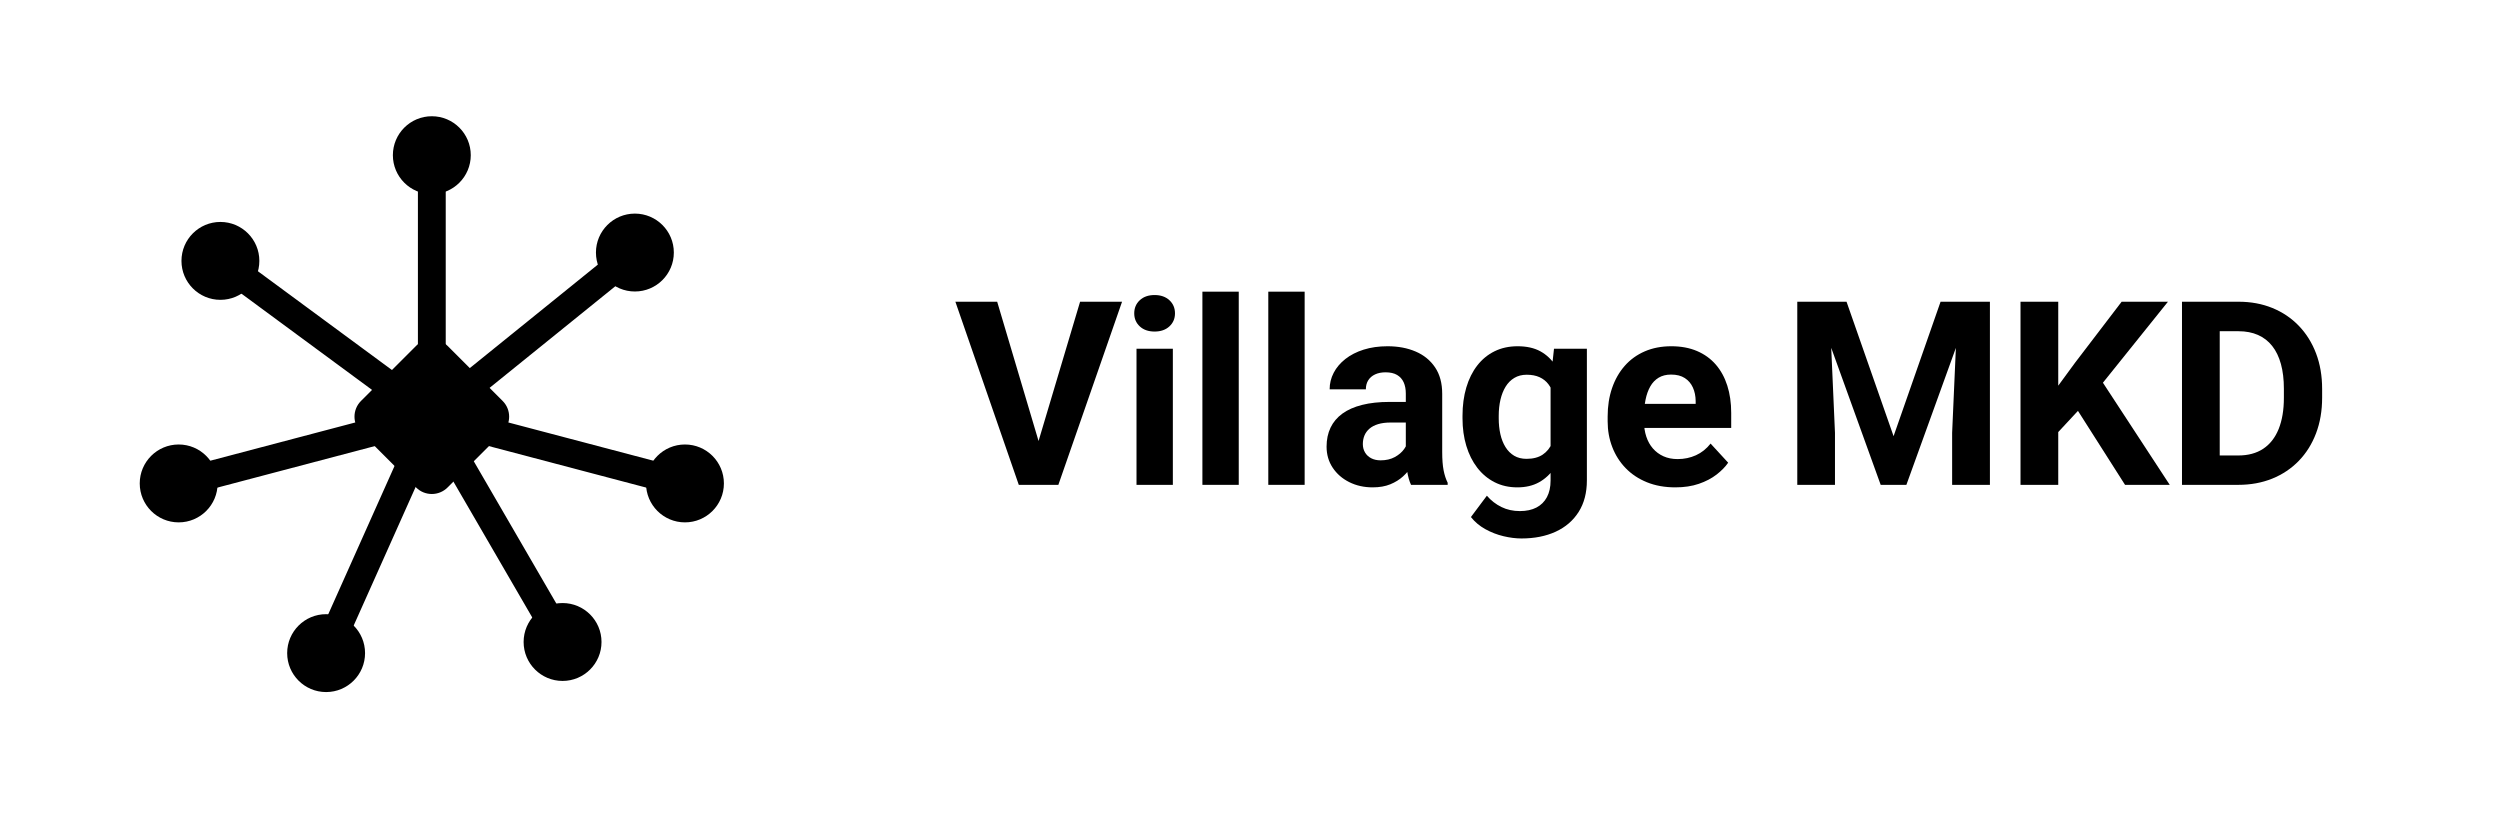
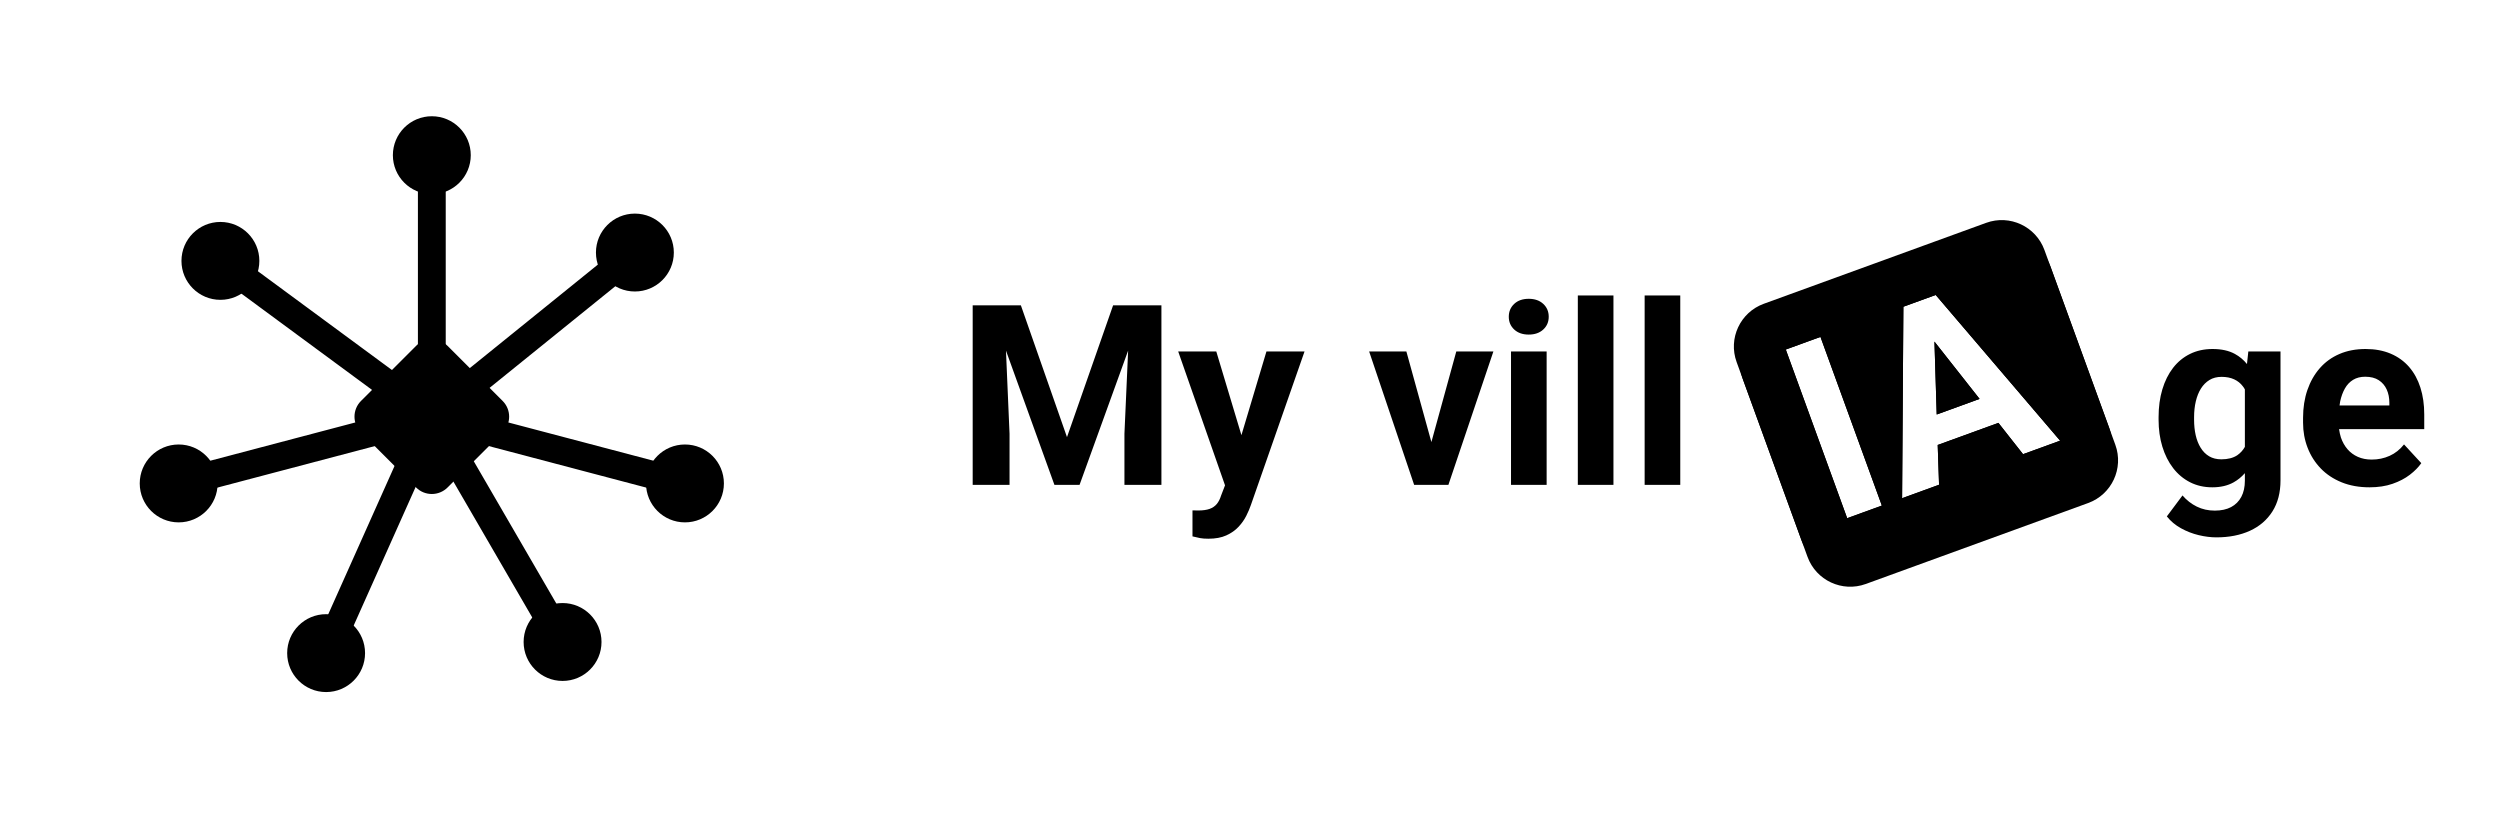
<svg xmlns="http://www.w3.org/2000/svg" fill="#000000" viewBox="0 0 660 220" role="img" aria-labelledby="title desc">
  <g id="symbol" transform="translate(20 16) scale(0.73438)">
    <g fill="none" stroke="#000000" stroke-linecap="round" stroke-width="10">
      <path d="M128 128 128 34M128 128 201 69M128 128 219 152M128 128 175 209M128 128 90 213M128 128 37 152M128 128 52 72" />
    </g>
    <g fill="#000000">
      <circle cx="128" cy="34" r="14" />
      <circle cx="201" cy="69" r="14" />
      <circle cx="219" cy="152" r="14" />
      <circle cx="175" cy="209" r="14" />
      <circle cx="90" cy="213" r="14" />
      <circle cx="37" cy="152" r="14" />
      <circle cx="52" cy="72" r="14" />
    </g>
    <rect x="106" y="106" width="44" height="44" rx="8" fill="#000000" transform="rotate(45 128 128)" />
  </g>
  <g id="wordmark">
-     <path d="M273.734 117.917 285.144 79.656H296.223L279.406 128.0H272.097ZM263.254 79.656 274.621 117.917 276.336 128.0H268.959L252.22 79.656Z" fill="#000000" />
-     <path d="M309.633 92.074V128.0H300.038V92.074ZM299.438 82.725Q299.438 80.623 300.903 79.257Q302.367 77.89 304.812 77.89Q307.247 77.89 308.722 79.257Q310.197 80.623 310.197 82.725Q310.197 84.805 308.722 86.166Q307.247 87.528 304.812 87.528Q302.367 87.528 300.903 86.166Q299.438 84.805 299.438 82.725Z" fill="#000000" />
-     <path d="M327.029 77.0V128.0H317.434V77.0Z" fill="#000000" />
-     <path d="M344.426 77.0V128.0H334.83V77.0Z" fill="#000000" />
-     <path d="M371.135 119.9V103.903Q371.135 102.183 370.569 100.932Q370.004 99.681 368.828 98.987Q367.652 98.292 365.792 98.292Q364.187 98.292 363.018 98.842Q361.848 99.391 361.217 100.393Q360.587 101.396 360.587 102.778H351.025Q351.025 100.469 352.099 98.408Q353.174 96.347 355.185 94.769Q357.196 93.191 360.016 92.301Q362.835 91.41 366.314 91.41Q370.48 91.41 373.732 92.806Q376.984 94.201 378.863 96.987Q380.742 99.772 380.742 103.97V119.332Q380.742 122.294 381.113 124.174Q381.485 126.053 382.183 127.446V128.0H372.513Q371.823 126.533 371.479 124.329Q371.135 122.125 371.135 119.9ZM372.4 106.106 372.466 111.548H367.112Q365.209 111.548 363.814 111.974Q362.419 112.4 361.531 113.174Q360.642 113.948 360.215 114.979Q359.789 116.011 359.789 117.243Q359.789 118.464 360.361 119.443Q360.934 120.421 361.994 120.976Q363.054 121.53 364.48 121.53Q366.649 121.53 368.234 120.661Q369.818 119.792 370.703 118.538Q371.588 117.284 371.62 116.152L374.13 120.209Q373.606 121.559 372.7 123.027Q371.794 124.496 370.399 125.77Q369.004 127.044 367.035 127.854Q365.065 128.664 362.391 128.664Q358.963 128.664 356.202 127.281Q353.44 125.899 351.828 123.469Q350.216 121.039 350.216 117.916Q350.216 115.095 351.266 112.898Q352.316 110.701 354.396 109.19Q356.476 107.679 359.6 106.892Q362.723 106.106 366.836 106.106Z" fill="#000000" />
-     <path d="M410.254 92.074H418.937V126.809Q418.937 131.714 416.764 135.147Q414.591 138.579 410.704 140.367Q406.818 142.155 401.66 142.155Q399.419 142.155 396.9 141.552Q394.382 140.948 392.121 139.694Q389.86 138.44 388.323 136.498L392.534 130.866Q394.184 132.779 396.377 133.852Q398.569 134.926 401.241 134.926Q403.825 134.926 405.624 133.988Q407.423 133.05 408.388 131.246Q409.353 129.441 409.353 126.86V100.382ZM386.103 110.458V109.761Q386.103 105.666 387.105 102.296Q388.107 98.926 389.995 96.491Q391.883 94.056 394.573 92.733Q397.264 91.41 400.641 91.41Q404.23 91.41 406.657 92.746Q409.085 94.083 410.636 96.515Q412.188 98.947 413.071 102.248Q413.954 105.548 414.465 109.465V111.013Q413.965 114.761 412.964 117.972Q411.963 121.183 410.333 123.587Q408.703 125.992 406.292 127.328Q403.882 128.664 400.574 128.664Q397.241 128.664 394.567 127.303Q391.893 125.941 390 123.484Q388.107 121.027 387.105 117.702Q386.103 114.376 386.103 110.458ZM395.665 109.761V110.458Q395.665 112.698 396.1 114.628Q396.536 116.558 397.445 118.024Q398.354 119.491 399.731 120.313Q401.108 121.134 402.991 121.134Q405.618 121.134 407.273 120.019Q408.928 118.904 409.758 116.937Q410.588 114.969 410.734 112.434V108.076Q410.661 106.003 410.173 104.315Q409.685 102.628 408.776 101.429Q407.867 100.231 406.444 99.58Q405.021 98.93 403.057 98.93Q401.186 98.93 399.793 99.762Q398.399 100.594 397.49 102.066Q396.581 103.538 396.123 105.507Q395.665 107.476 395.665 109.761Z" fill="#000000" />
-     <path d="M442.295 128.664Q438.115 128.664 434.796 127.318Q431.477 125.972 429.167 123.581Q426.857 121.189 425.639 118.024Q424.42 114.859 424.42 111.254V109.949Q424.42 105.859 425.58 102.467Q426.74 99.076 428.92 96.595Q431.099 94.115 434.214 92.762Q437.329 91.41 441.228 91.41Q445.057 91.41 448.009 92.671Q450.961 93.931 452.967 96.249Q454.974 98.567 456.006 101.805Q457.038 105.043 457.038 109.008V112.979H428.5V106.615H447.656V105.88Q447.636 103.895 446.924 102.312Q446.212 100.729 444.791 99.808Q443.37 98.887 441.16 98.887Q439.248 98.887 437.882 99.71Q436.516 100.534 435.671 102.024Q434.825 103.515 434.42 105.532Q434.016 107.55 434.016 109.949V111.254Q434.016 113.428 434.617 115.253Q435.218 117.078 436.371 118.4Q437.524 119.722 439.162 120.46Q440.801 121.198 442.897 121.198Q445.498 121.198 447.733 120.185Q449.969 119.172 451.595 117.105L456.236 122.152Q455.119 123.777 453.179 125.281Q451.24 126.784 448.51 127.724Q445.78 128.664 442.295 128.664Z" fill="#000000" />
-     <path d="M479.049 79.656H487.485L499.904 115.154L512.311 79.656H520.758L503.284 128.0H496.502ZM474.482 79.656H482.907L484.434 114.27V128.0H474.482ZM516.889 79.656H525.337V128.0H515.363V114.27Z" fill="#000000" />
-     <path d="M543.377 79.656V128.0H533.415V79.656ZM572.338 79.656 553.172 103.528 542.108 115.429 540.326 105.98 547.814 95.762 560.113 79.656ZM561.01 128.0 546.781 105.641 554.154 99.481 572.809 128.0Z" fill="#000000" />
-     <path d="M590.904 128.0H580.383L580.45 120.245H590.904Q594.824 120.245 597.501 118.464Q600.178 116.683 601.562 113.266Q602.945 109.848 602.945 104.997V102.626Q602.945 98.926 602.162 96.094Q601.38 93.261 599.859 91.335Q598.338 89.409 596.106 88.427Q593.873 87.444 590.985 87.444H580.184V79.656H590.985Q595.845 79.656 599.887 81.301Q603.929 82.946 606.88 86.007Q609.831 89.069 611.437 93.292Q613.043 97.514 613.043 102.693V104.997Q613.043 110.153 611.437 114.387Q609.831 118.621 606.881 121.666Q603.93 124.711 599.873 126.355Q595.816 128.0 590.904 128.0ZM586.008 79.656V128.0H576.045V79.656Z" fill="#000000" />
+     <path d="M256.788 80.615H269.513L281.685 115.405L293.857 80.615H306.614V128.0H296.851V114.526L297.827 92.559L285.004 128.0H278.365L265.575 92.559L266.519 114.526V128.0H256.788ZM321.097 92.787 327.736 114.884 334.342 92.787H344.399L330.242 133.305Q329.786 134.639 329.021 136.169Q328.256 137.698 326.971 139.082Q325.685 140.465 323.749 141.343Q321.813 142.222 319.014 142.222Q317.679 142.222 316.833 142.059Q315.987 141.897 314.815 141.604V134.737Q315.173 134.737 315.564 134.753Q315.954 134.769 316.312 134.769Q318.168 134.769 319.339 134.346Q320.511 133.923 321.227 133.061Q321.943 132.198 322.366 130.831L323.407 128.13L311.04 92.787ZM371.281 92.787 377.887 116.707 384.461 92.787H394.257L382.378 128.0H373.331L361.452 92.787ZM408.312 92.787V128.0H398.907V92.787ZM398.319 83.623Q398.319 81.563 399.754 80.223Q401.189 78.883 403.586 78.883Q405.973 78.883 407.418 80.223Q408.864 81.563 408.864 83.623Q408.864 85.661 407.418 86.996Q405.973 88.33 403.586 88.33Q401.189 88.33 399.754 86.996Q398.319 85.661 398.319 83.623ZM425.951 78.011V128.0H416.546V78.011ZM443.59 78.011V128.0H434.185V78.011Z" fill="#000000" />
+     <g transform="rotate(-20 507.66 104.31)">
+       <path d="M476.41 71.95H538.90A12.00 12.00 0 0 1 550.90 83.95V134.00A12.00 12.00 0 0 1 538.90 146.00H476.41A12.00 12.00 0 0 1 464.42 134.00V83.95A12.00 12.00 0 0 1 476.41 71.95ZM487.489 80.615V128.0H477.746V80.615ZM527.156 128.0 523.869 118.009H506.815L503.561 128.0H493.179L510.786 80.615H519.866L537.57 128.0ZM521.363 110.361 515.342 92.071 509.321 110.361Z" fill="#000000" fill-rule="evenodd" />
+       <path d="M476.41 67.28H538.90A12.00 12.00 0 0 1 550.90 79.28V129.33A12.00 12.00 0 0 1 538.90 141.33H476.41A12.00 12.00 0 0 1 464.42 129.33V79.28A12.00 12.00 0 0 1 476.41 67.28ZM487.489 80.615V128.0H477.746V80.615ZM527.156 128.0 523.869 118.009H506.815L503.561 128.0H493.179L510.786 80.615H519.866L537.57 128.0ZM521.363 110.361 515.342 92.071 509.321 110.361Z" fill="#000000" fill-rule="evenodd" />
+     </g>
+     <path d="M593.559 92.787H602.053V126.828Q602.053 131.645 599.921 135.013Q597.789 138.382 593.982 140.123Q590.174 141.864 585.129 141.864Q582.916 141.864 580.459 141.278Q578.002 140.692 575.773 139.456Q573.544 138.219 572.046 136.331L576.18 130.799Q577.807 132.686 579.955 133.744Q582.103 134.802 584.706 134.802Q587.245 134.802 589.002 133.874Q590.76 132.947 591.704 131.173Q592.647 129.399 592.647 126.893V124.908Q591.346 126.405 589.653 127.349Q587.31 128.651 584.055 128.651Q580.801 128.651 578.181 127.317Q575.561 125.982 573.706 123.574Q571.851 121.166 570.859 117.911Q569.866 114.657 569.866 110.816V110.133Q569.866 106.097 570.859 102.794Q571.851 99.491 573.69 97.115Q575.529 94.739 578.165 93.437Q580.801 92.136 584.121 92.136Q587.635 92.136 590.011 93.437Q591.866 94.446 593.201 96.106ZM579.239 110.133V110.816Q579.239 112.997 579.662 114.884Q580.085 116.772 580.98 118.22Q581.875 119.669 583.226 120.466Q584.576 121.263 586.431 121.263Q589.002 121.263 590.63 120.189Q591.899 119.311 592.647 117.976V102.81Q592.419 102.355 592.094 101.964Q591.215 100.793 589.816 100.142Q588.416 99.491 586.496 99.491Q584.641 99.491 583.291 100.321Q581.94 101.151 581.045 102.583Q580.15 104.014 579.694 105.951Q579.239 107.887 579.239 110.133ZM625.55 128.651Q621.449 128.651 618.195 127.333Q614.94 126.015 612.679 123.672Q610.417 121.328 609.213 118.22Q608.008 115.112 608.008 111.597V110.296Q608.008 106.293 609.148 102.973Q610.287 99.653 612.418 97.213Q614.55 94.772 617.609 93.454Q620.668 92.136 624.509 92.136Q628.251 92.136 631.148 93.372Q634.044 94.609 636.013 96.887Q637.982 99.165 638.991 102.338Q640 105.512 640 109.384V113.29H617.512Q617.674 114.461 618 115.503Q618.618 117.293 619.741 118.595Q620.864 119.896 622.475 120.612Q624.086 121.328 626.136 121.328Q628.674 121.328 630.871 120.336Q633.068 119.343 634.663 117.325L639.219 122.272Q638.112 123.867 636.209 125.331Q634.305 126.796 631.636 127.723Q628.967 128.651 625.55 128.651ZM617.642 107.041H630.79V106.325Q630.79 104.372 630.09 102.827Q629.39 101.281 627.991 100.369Q626.592 99.458 624.411 99.458Q622.556 99.458 621.222 100.272Q619.887 101.085 619.057 102.55Q618.228 104.014 617.804 105.967Q617.707 106.488 617.642 107.041Z" fill="#000000" />
  </g>
</svg>
